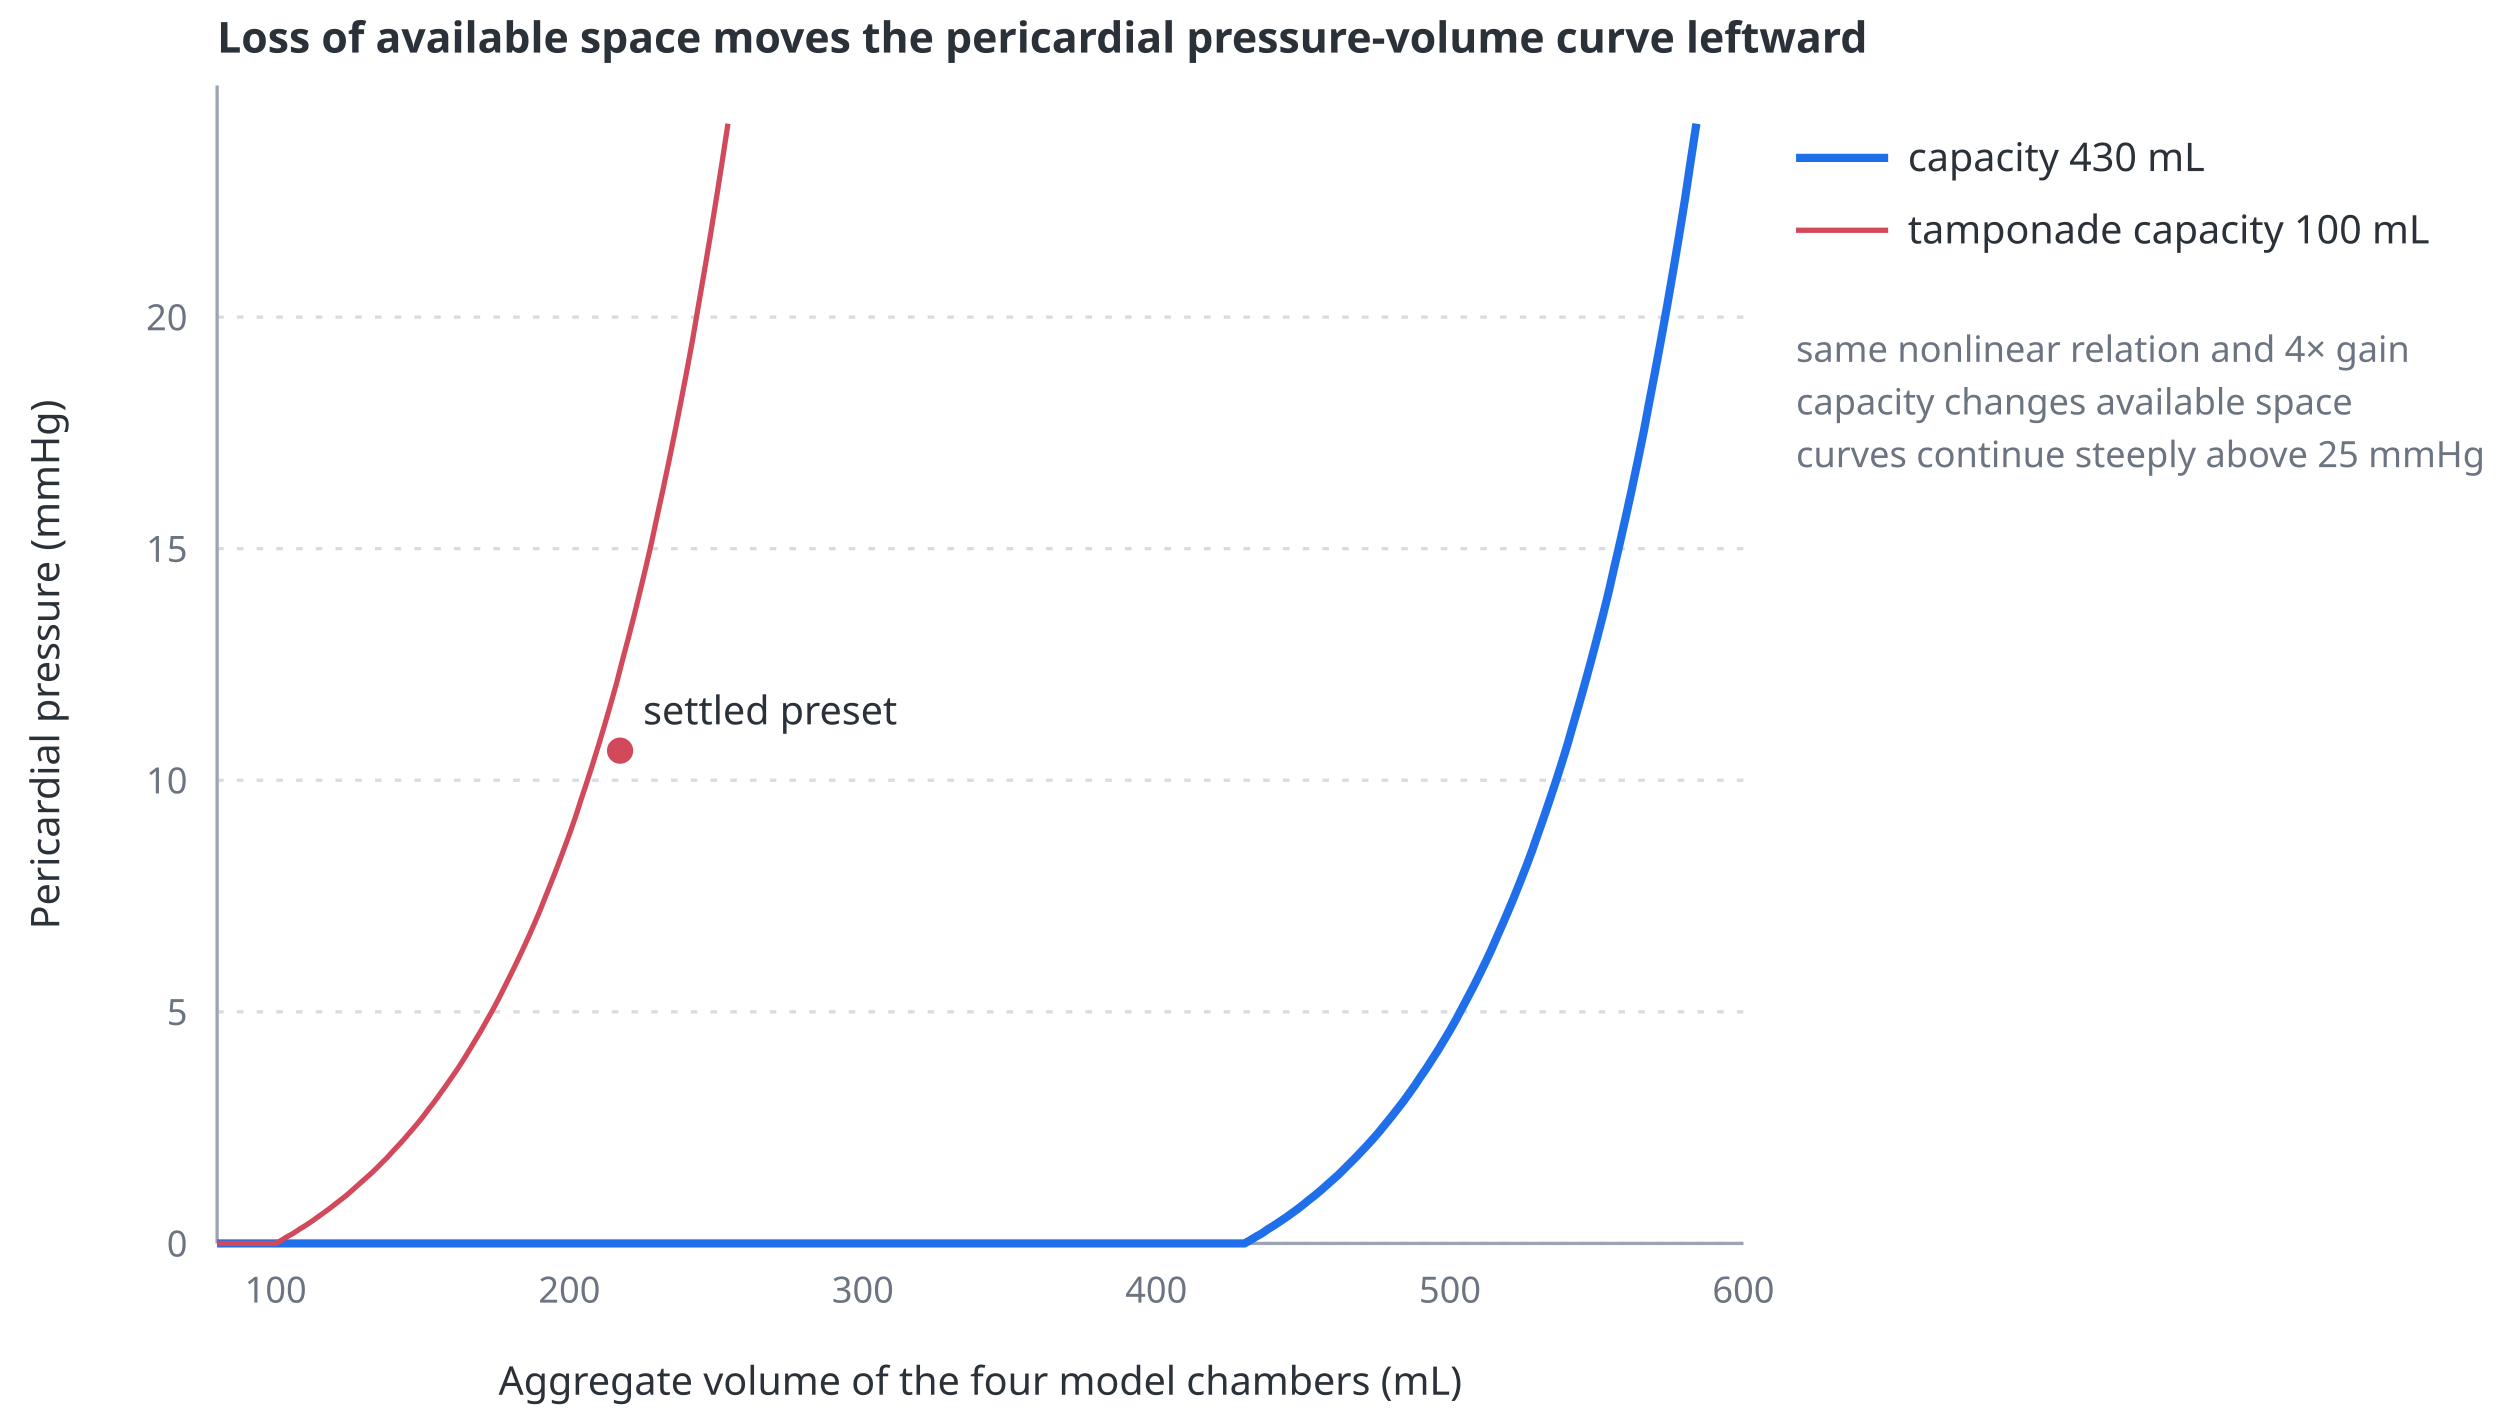
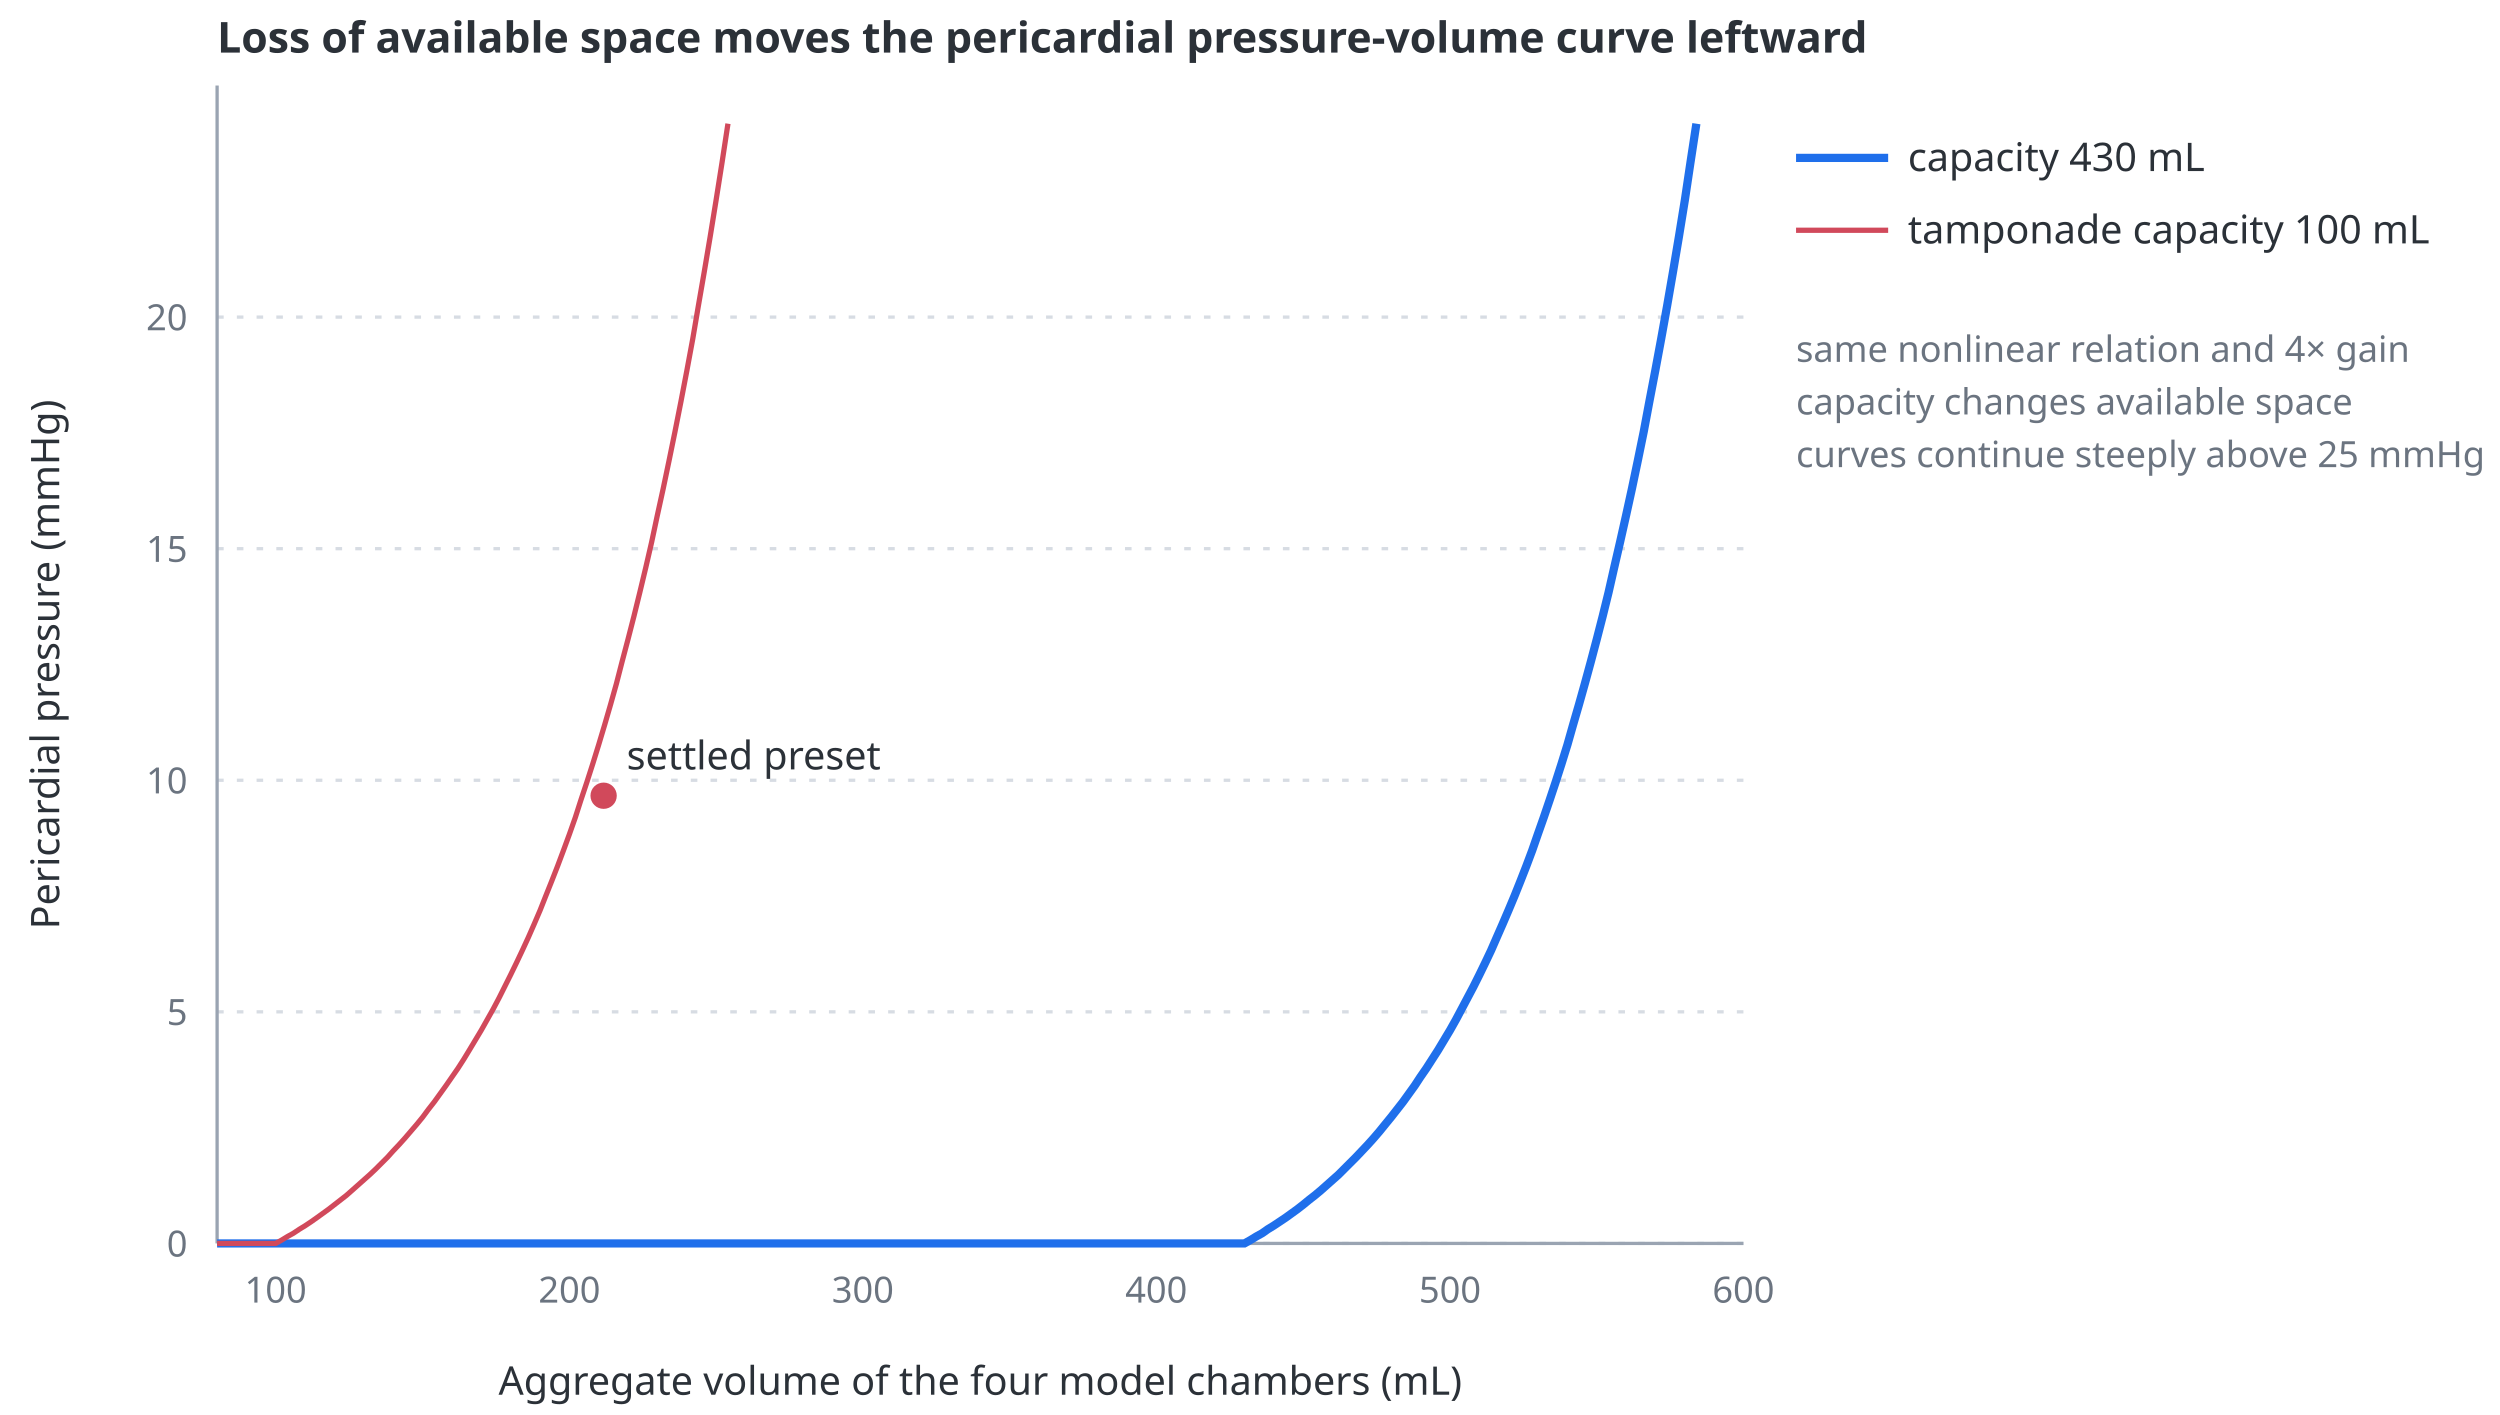
<svg xmlns="http://www.w3.org/2000/svg" viewBox="0 0 760 430" class="arthur-fig" role="img" aria-label="Loss of available space moves the pericardial pressure-volume curve leftward">
  <style>
  svg.arthur-fig .bg { fill: none }
  svg.arthur-fig .axis { stroke: var(--fig-axis, #9aa4b2); stroke-width: 1 }
  svg.arthur-fig .grid { stroke: var(--fig-grid, #d7dce3); stroke-width: 1; stroke-dasharray: 2 4 }
  svg.arthur-fig .tick { fill: var(--fig-muted, #6b7480); font: 11px system-ui, sans-serif }
  svg.arthur-fig .label { fill: var(--fig-text, #2b3138); font: 12px system-ui, sans-serif }
  svg.arthur-fig .title { fill: var(--fig-text, #2b3138); font: 600 13px system-ui, sans-serif }
  svg.arthur-fig .lm { stroke: var(--fig-grid, #d7dce3); stroke-width: 1 }
  svg.arthur-fig .lm-text { fill: var(--fig-muted, #6b7480); font: 600 11px system-ui, sans-serif }
  svg.arthur-fig .total { stroke: var(--fig-total, #1f6feb); stroke-width: 2.5; fill: none }
  svg.arthur-fig .alv { stroke: var(--fig-alv, #d1495b); stroke-width: 1.6; fill: none; stroke-dasharray: 6 3 }
  svg.arthur-fig .extra { stroke: var(--fig-extra, #2a9d8f); stroke-width: 1.6; fill: none; stroke-dasharray: 6 3 }
  svg.arthur-fig .nadir { stroke: var(--fig-total, #1f6feb); stroke-width: 1; stroke-dasharray: 3 3 }
  svg.arthur-fig .dot { fill: var(--fig-total, #1f6feb); stroke: none }
  @media (prefers-color-scheme: dark) {
    svg.arthur-fig .axis { stroke: #5b6472 }
    svg.arthur-fig .grid, svg.arthur-fig .lm { stroke: #363d47 }
    svg.arthur-fig .tick, svg.arthur-fig .lm-text { fill: #8b95a3 }
    svg.arthur-fig .label, svg.arthur-fig .title { fill: #d6dbe2 }
    svg.arthur-fig .total, svg.arthur-fig .nadir { stroke: #58a6ff }
    svg.arthur-fig .dot { fill: #58a6ff }
    svg.arthur-fig .alv { stroke: #f08c9a }
    svg.arthur-fig .extra { stroke: #4fd1c1 }
  }
</style>
  <rect class="bg" width="760" height="430" />
  <text class="title" x="66" y="16">Loss of available space moves the pericardial pressure-volume curve leftward</text>
  <line class="grid" x1="66" y1="378.0" x2="530" y2="378.0" />
  <text class="tick" x="57" y="382.0" text-anchor="end">0</text>
  <line class="grid" x1="66" y1="307.6" x2="530" y2="307.6" />
  <text class="tick" x="57" y="311.6" text-anchor="end">5</text>
  <line class="grid" x1="66" y1="237.2" x2="530" y2="237.2" />
  <text class="tick" x="57" y="241.2" text-anchor="end">10</text>
  <line class="grid" x1="66" y1="166.8" x2="530" y2="166.8" />
  <text class="tick" x="57" y="170.8" text-anchor="end">15</text>
  <line class="grid" x1="66" y1="96.4" x2="530" y2="96.4" />
  <text class="tick" x="57" y="100.4" text-anchor="end">20</text>
  <text class="tick" x="83.8" y="396" text-anchor="middle">100</text>
  <text class="tick" x="173.1" y="396" text-anchor="middle">200</text>
  <text class="tick" x="262.3" y="396" text-anchor="middle">300</text>
  <text class="tick" x="351.5" y="396" text-anchor="middle">400</text>
  <text class="tick" x="440.8" y="396" text-anchor="middle">500</text>
  <text class="tick" x="530.0" y="396" text-anchor="middle">600</text>
  <line class="axis" x1="66" y1="26" x2="66" y2="378" />
  <line class="axis" x1="66" y1="378.0" x2="530" y2="378.0" />
  <path class="total" style="stroke-dasharray:none" d="M66.0 378.0 L67.8 378.0 L69.6 378.0 L71.4 378.0 L73.1 378.0 L74.9 378.0 L76.7 378.0 L78.5 378.0 L80.3 378.0 L82.1 378.0 L83.8 378.0 L85.6 378.0 L87.4 378.0 L89.2 378.0 L91.0 378.0 L92.8 378.0 L94.6 378.0 L96.3 378.0 L98.1 378.0 L99.9 378.0 L101.7 378.0 L103.5 378.0 L105.3 378.0 L107.0 378.0 L108.8 378.0 L110.6 378.0 L112.4 378.0 L114.2 378.0 L116.0 378.0 L117.8 378.0 L119.5 378.0 L121.3 378.0 L123.1 378.0 L124.9 378.0 L126.7 378.0 L128.5 378.0 L130.2 378.0 L132.0 378.0 L133.8 378.0 L135.6 378.0 L137.4 378.0 L139.2 378.0 L141.0 378.0 L142.7 378.0 L144.5 378.0 L146.3 378.0 L148.1 378.0 L149.9 378.0 L151.7 378.0 L153.4 378.0 L155.2 378.0 L157.0 378.0 L158.8 378.0 L160.6 378.0 L162.4 378.0 L164.2 378.0 L165.9 378.0 L167.7 378.0 L169.5 378.0 L171.3 378.0 L173.1 378.0 L174.9 378.0 L176.6 378.0 L178.4 378.0 L180.2 378.0 L182.0 378.0 L183.8 378.0 L185.6 378.0 L187.4 378.0 L189.1 378.0 L190.9 378.0 L192.7 378.0 L194.5 378.0 L196.3 378.0 L198.1 378.0 L199.8 378.0 L201.6 378.0 L203.4 378.0 L205.2 378.0 L207.0 378.0 L208.8 378.0 L210.6 378.0 L212.3 378.0 L214.1 378.0 L215.9 378.0 L217.7 378.0 L219.5 378.0 L221.3 378.0 L223.0 378.0 L224.8 378.0 L226.6 378.0 L228.4 378.0 L230.2 378.0 L232.0 378.0 L233.8 378.0 L235.5 378.0 L237.3 378.0 L239.1 378.0 L240.9 378.0 L242.7 378.0 L244.5 378.0 L246.2 378.0 L248.0 378.0 L249.8 378.0 L251.6 378.0 L253.4 378.0 L255.2 378.0 L257.0 378.0 L258.7 378.0 L260.5 378.0 L262.3 378.0 L264.1 378.0 L265.9 378.0 L267.7 378.0 L269.4 378.0 L271.2 378.0 L273.0 378.0 L274.8 378.0 L276.6 378.0 L278.4 378.0 L280.2 378.0 L281.9 378.0 L283.7 378.0 L285.5 378.0 L287.3 378.0 L289.1 378.0 L290.9 378.0 L292.6 378.0 L294.4 378.0 L296.2 378.0 L298.0 378.0 L299.8 378.0 L301.6 378.0 L303.4 378.0 L305.1 378.0 L306.9 378.0 L308.7 378.0 L310.5 378.0 L312.3 378.0 L314.1 378.0 L315.8 378.0 L317.6 378.0 L319.4 378.0 L321.2 378.0 L323.0 378.0 L324.8 378.0 L326.6 378.0 L328.3 378.0 L330.1 378.0 L331.9 378.0 L333.7 378.0 L335.5 378.0 L337.3 378.0 L339.0 378.0 L340.8 378.0 L342.6 378.0 L344.4 378.0 L346.2 378.0 L348.0 378.0 L349.8 378.0 L351.5 378.0 L353.3 378.0 L355.1 378.0 L356.9 378.0 L358.7 378.0 L360.5 378.0 L362.2 378.0 L364.0 378.0 L365.8 378.0 L367.6 378.0 L369.4 378.0 L371.2 378.0 L373.0 378.0 L374.7 378.0 L376.5 378.0 L378.3 378.0 L380.1 377.0 L381.9 375.9 L383.7 374.9 L385.4 373.7 L387.2 372.6 L389.0 371.4 L390.8 370.2 L392.6 368.9 L394.4 367.6 L396.2 366.2 L397.9 364.8 L399.7 363.4 L401.5 361.9 L403.3 360.3 L405.1 358.7 L406.9 357.1 L408.6 355.4 L410.4 353.6 L412.2 351.8 L414.0 349.9 L415.8 348.0 L417.6 346.0 L419.4 343.9 L421.1 341.8 L422.9 339.6 L424.7 337.3 L426.5 335.0 L428.3 332.5 L430.1 330.0 L431.8 327.4 L433.6 324.8 L435.4 322.0 L437.2 319.2 L439.0 316.2 L440.8 313.2 L442.6 310.0 L444.3 306.8 L446.1 303.4 L447.9 300.0 L449.7 296.4 L451.5 292.7 L453.3 288.9 L455.0 285.0 L456.8 280.9 L458.6 276.7 L460.4 272.4 L462.2 267.9 L464.0 263.3 L465.8 258.5 L467.5 253.6 L469.3 248.5 L471.1 243.2 L472.9 237.8 L474.7 232.2 L476.5 226.4 L478.2 220.4 L480.0 214.2 L481.8 207.8 L483.6 201.2 L485.4 194.4 L487.2 187.4 L489.0 180.1 L490.7 172.6 L492.5 164.8 L494.3 156.8 L496.1 148.6 L497.9 140.0 L499.7 131.2 L501.4 122.1 L503.2 112.7 L505.0 103.0 L506.8 93.0 L508.6 82.6 L510.4 71.9 L512.2 60.8 L513.9 49.4 L515.7 37.6" />
  <path class="alv" style="stroke-dasharray:none" d="M66.0 378.0 L67.8 378.0 L69.6 378.0 L71.4 378.0 L73.1 378.0 L74.9 378.0 L76.7 378.0 L78.5 378.0 L80.3 378.0 L82.1 378.0 L83.8 378.0 L85.6 377.0 L87.4 375.9 L89.2 374.9 L91.0 373.7 L92.8 372.6 L94.6 371.4 L96.3 370.2 L98.1 368.9 L99.9 367.6 L101.7 366.2 L103.5 364.8 L105.3 363.4 L107.0 361.9 L108.8 360.3 L110.6 358.7 L112.4 357.1 L114.2 355.4 L116.0 353.6 L117.8 351.8 L119.5 349.9 L121.3 348.0 L123.1 346.0 L124.9 343.9 L126.7 341.8 L128.5 339.6 L130.2 337.3 L132.0 335.0 L133.8 332.5 L135.6 330.0 L137.4 327.4 L139.2 324.8 L141.0 322.0 L142.7 319.2 L144.5 316.2 L146.3 313.2 L148.1 310.0 L149.9 306.8 L151.7 303.4 L153.4 300.0 L155.2 296.4 L157.0 292.7 L158.8 288.9 L160.6 285.0 L162.4 280.9 L164.2 276.7 L165.9 272.4 L167.7 267.9 L169.5 263.3 L171.3 258.5 L173.1 253.6 L174.9 248.5 L176.6 243.2 L178.4 237.8 L180.2 232.2 L182.0 226.4 L183.8 220.4 L185.6 214.2 L187.4 207.8 L189.1 201.2 L190.9 194.4 L192.7 187.4 L194.5 180.1 L196.3 172.6 L198.1 164.8 L199.8 156.8 L201.6 148.6 L203.4 140.0 L205.2 131.2 L207.0 122.1 L208.8 112.7 L210.6 103.0 L212.3 93.0 L214.1 82.6 L215.9 71.9 L217.7 60.8 L219.5 49.4 L221.3 37.6" />
-   <circle class="dot" style="fill:var(--fig-alv, #d1495b)" cx="188.5" cy="228.2" r="4" />
-   <text class="label" x="195.5" y="220.2">settled preset</text>
+   <circle class="dot" style="fill:var(--fig-alv, #d1495b)" cx="183.5" cy="241.9" r="4" />
+   <text class="label" x="190.5" y="233.9">settled preset</text>
  <text class="label" transform="translate(18 202) rotate(-90)" text-anchor="middle">Pericardial pressure (mmHg)</text>
  <text class="label" x="298" y="424" text-anchor="middle">Aggregate volume of the four model chambers (mL)</text>
  <line class="total" style="stroke-dasharray:none" x1="546" y1="48" x2="574" y2="48" />
  <text class="label" x="580" y="52">capacity 430 mL</text>
  <line class="alv" style="stroke-dasharray:none" x1="546" y1="70" x2="574" y2="70" />
  <text class="label" x="580" y="74">tamponade capacity 100 mL</text>
  <text class="tick" x="546" y="110">same nonlinear relation and 4× gain</text>
  <text class="tick" x="546" y="126">capacity changes available space</text>
  <text class="tick" x="546" y="142">curves continue steeply above 25 mmHg</text>
</svg>
